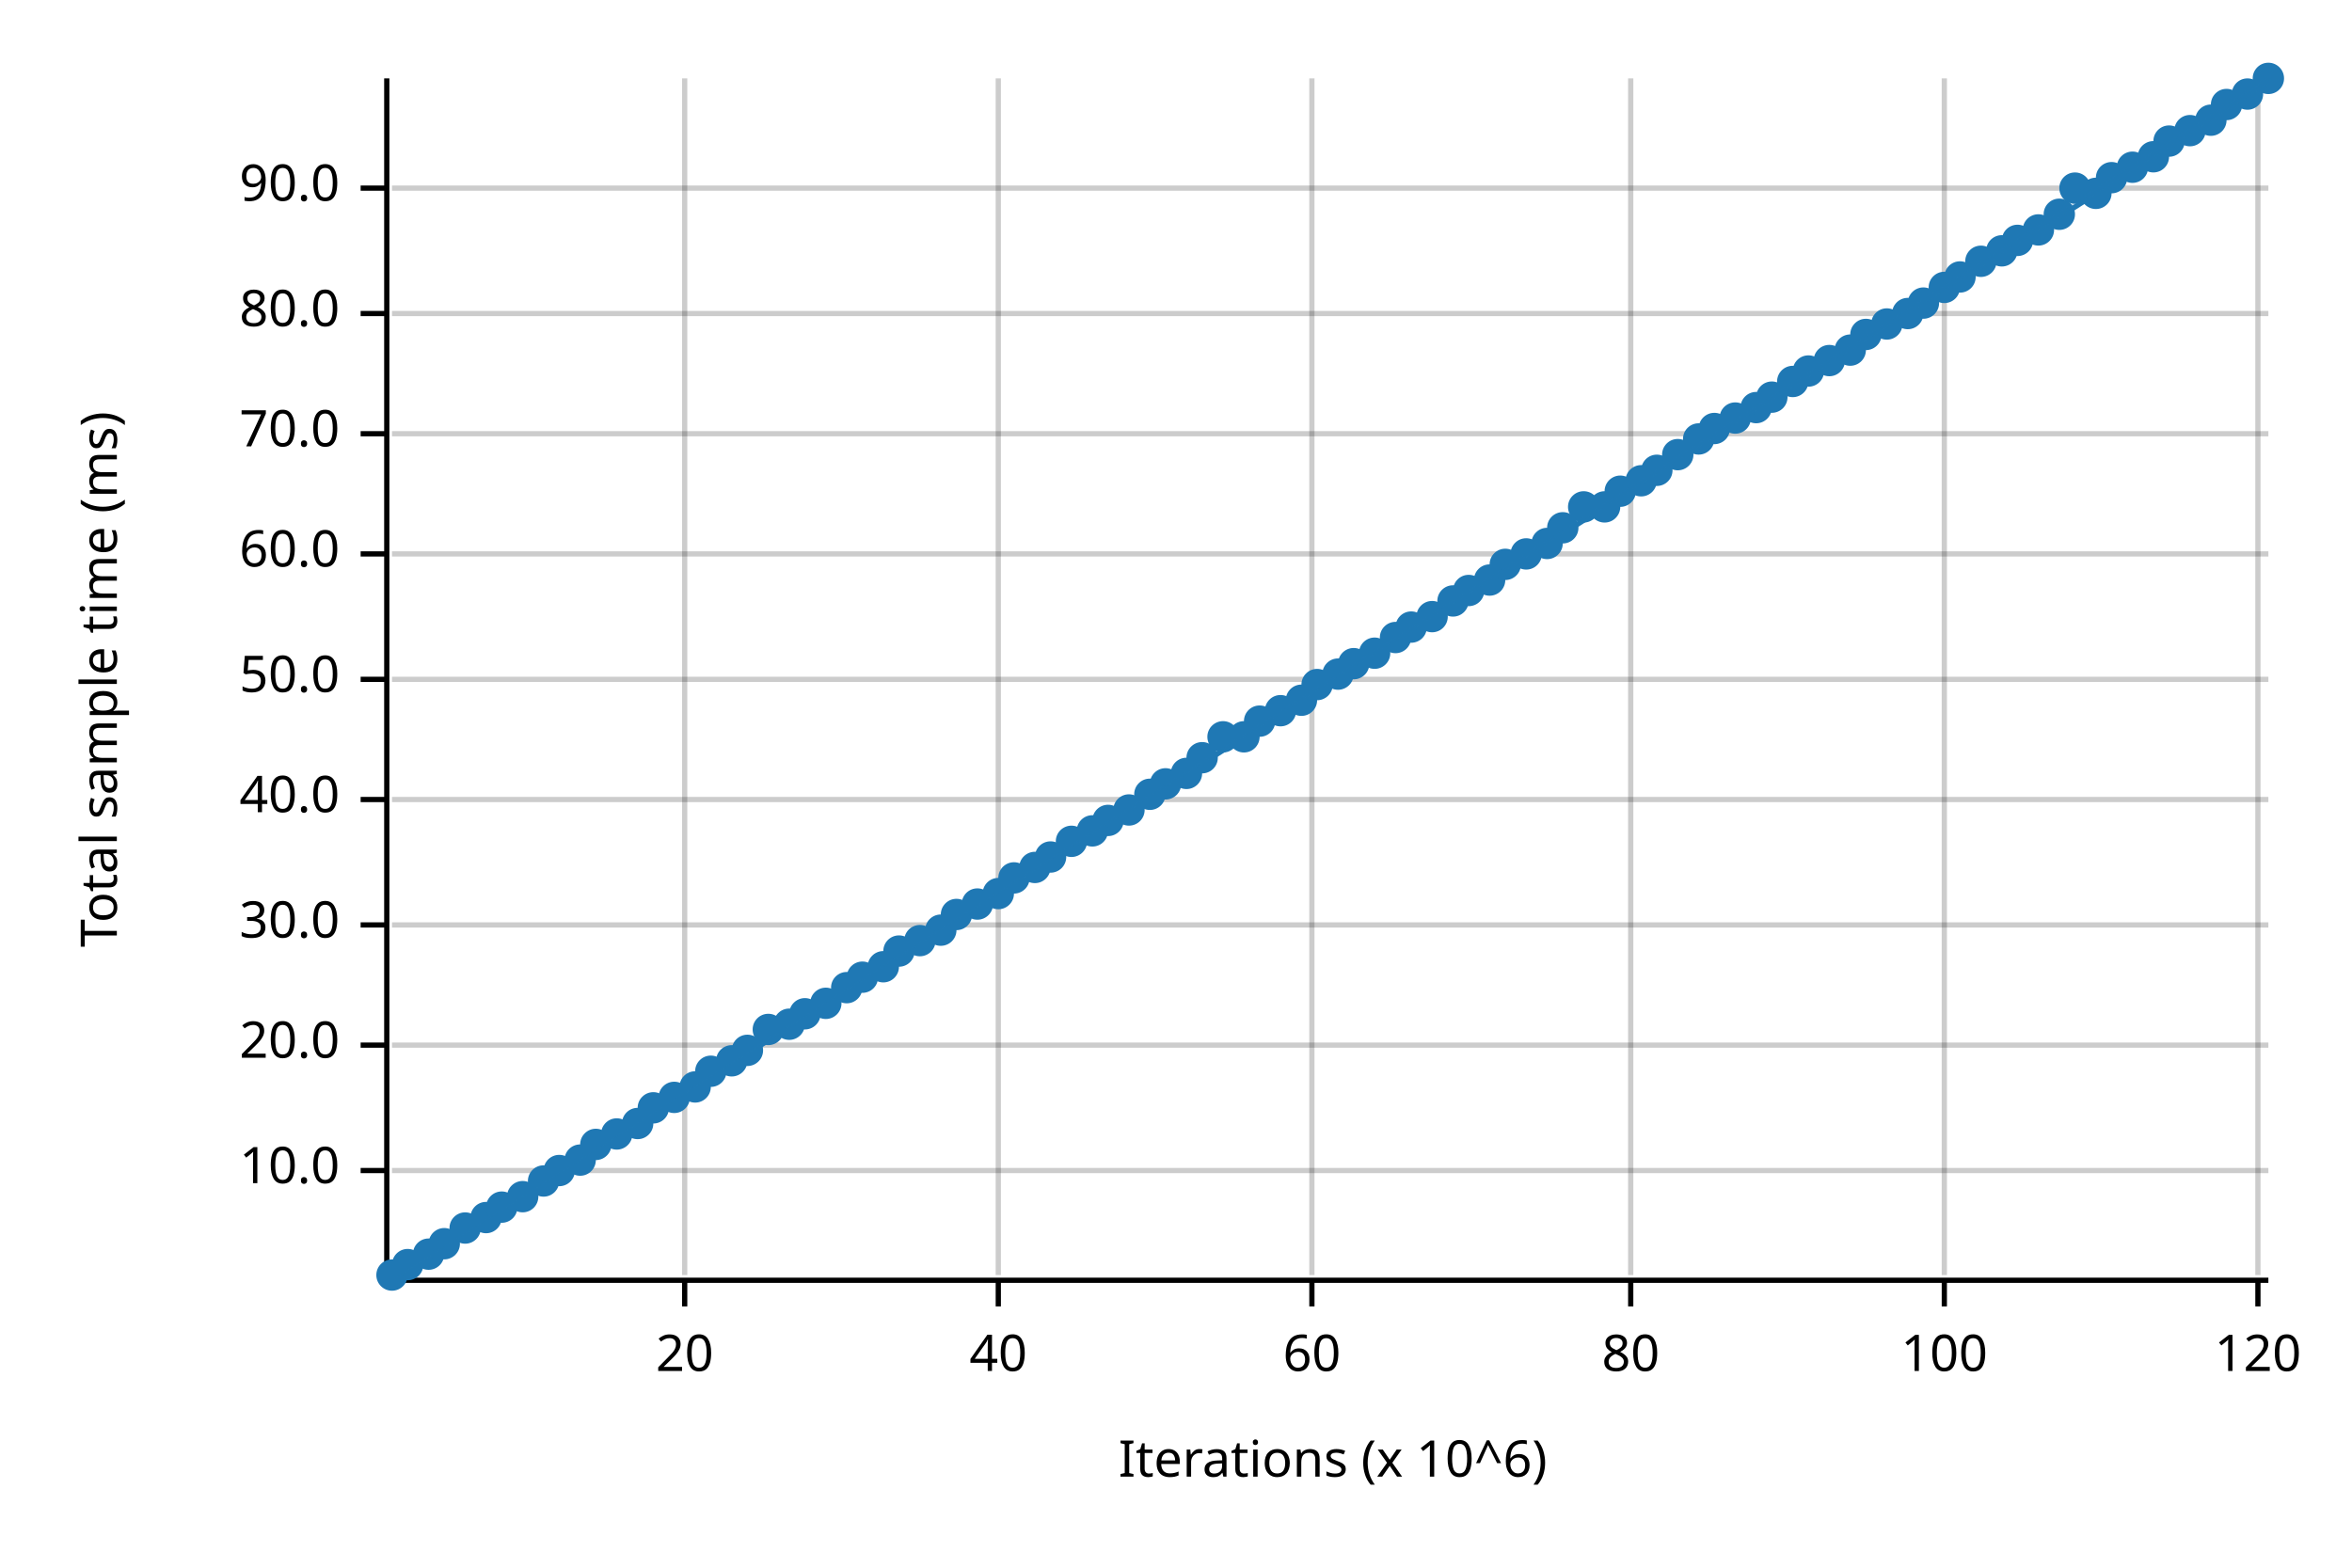
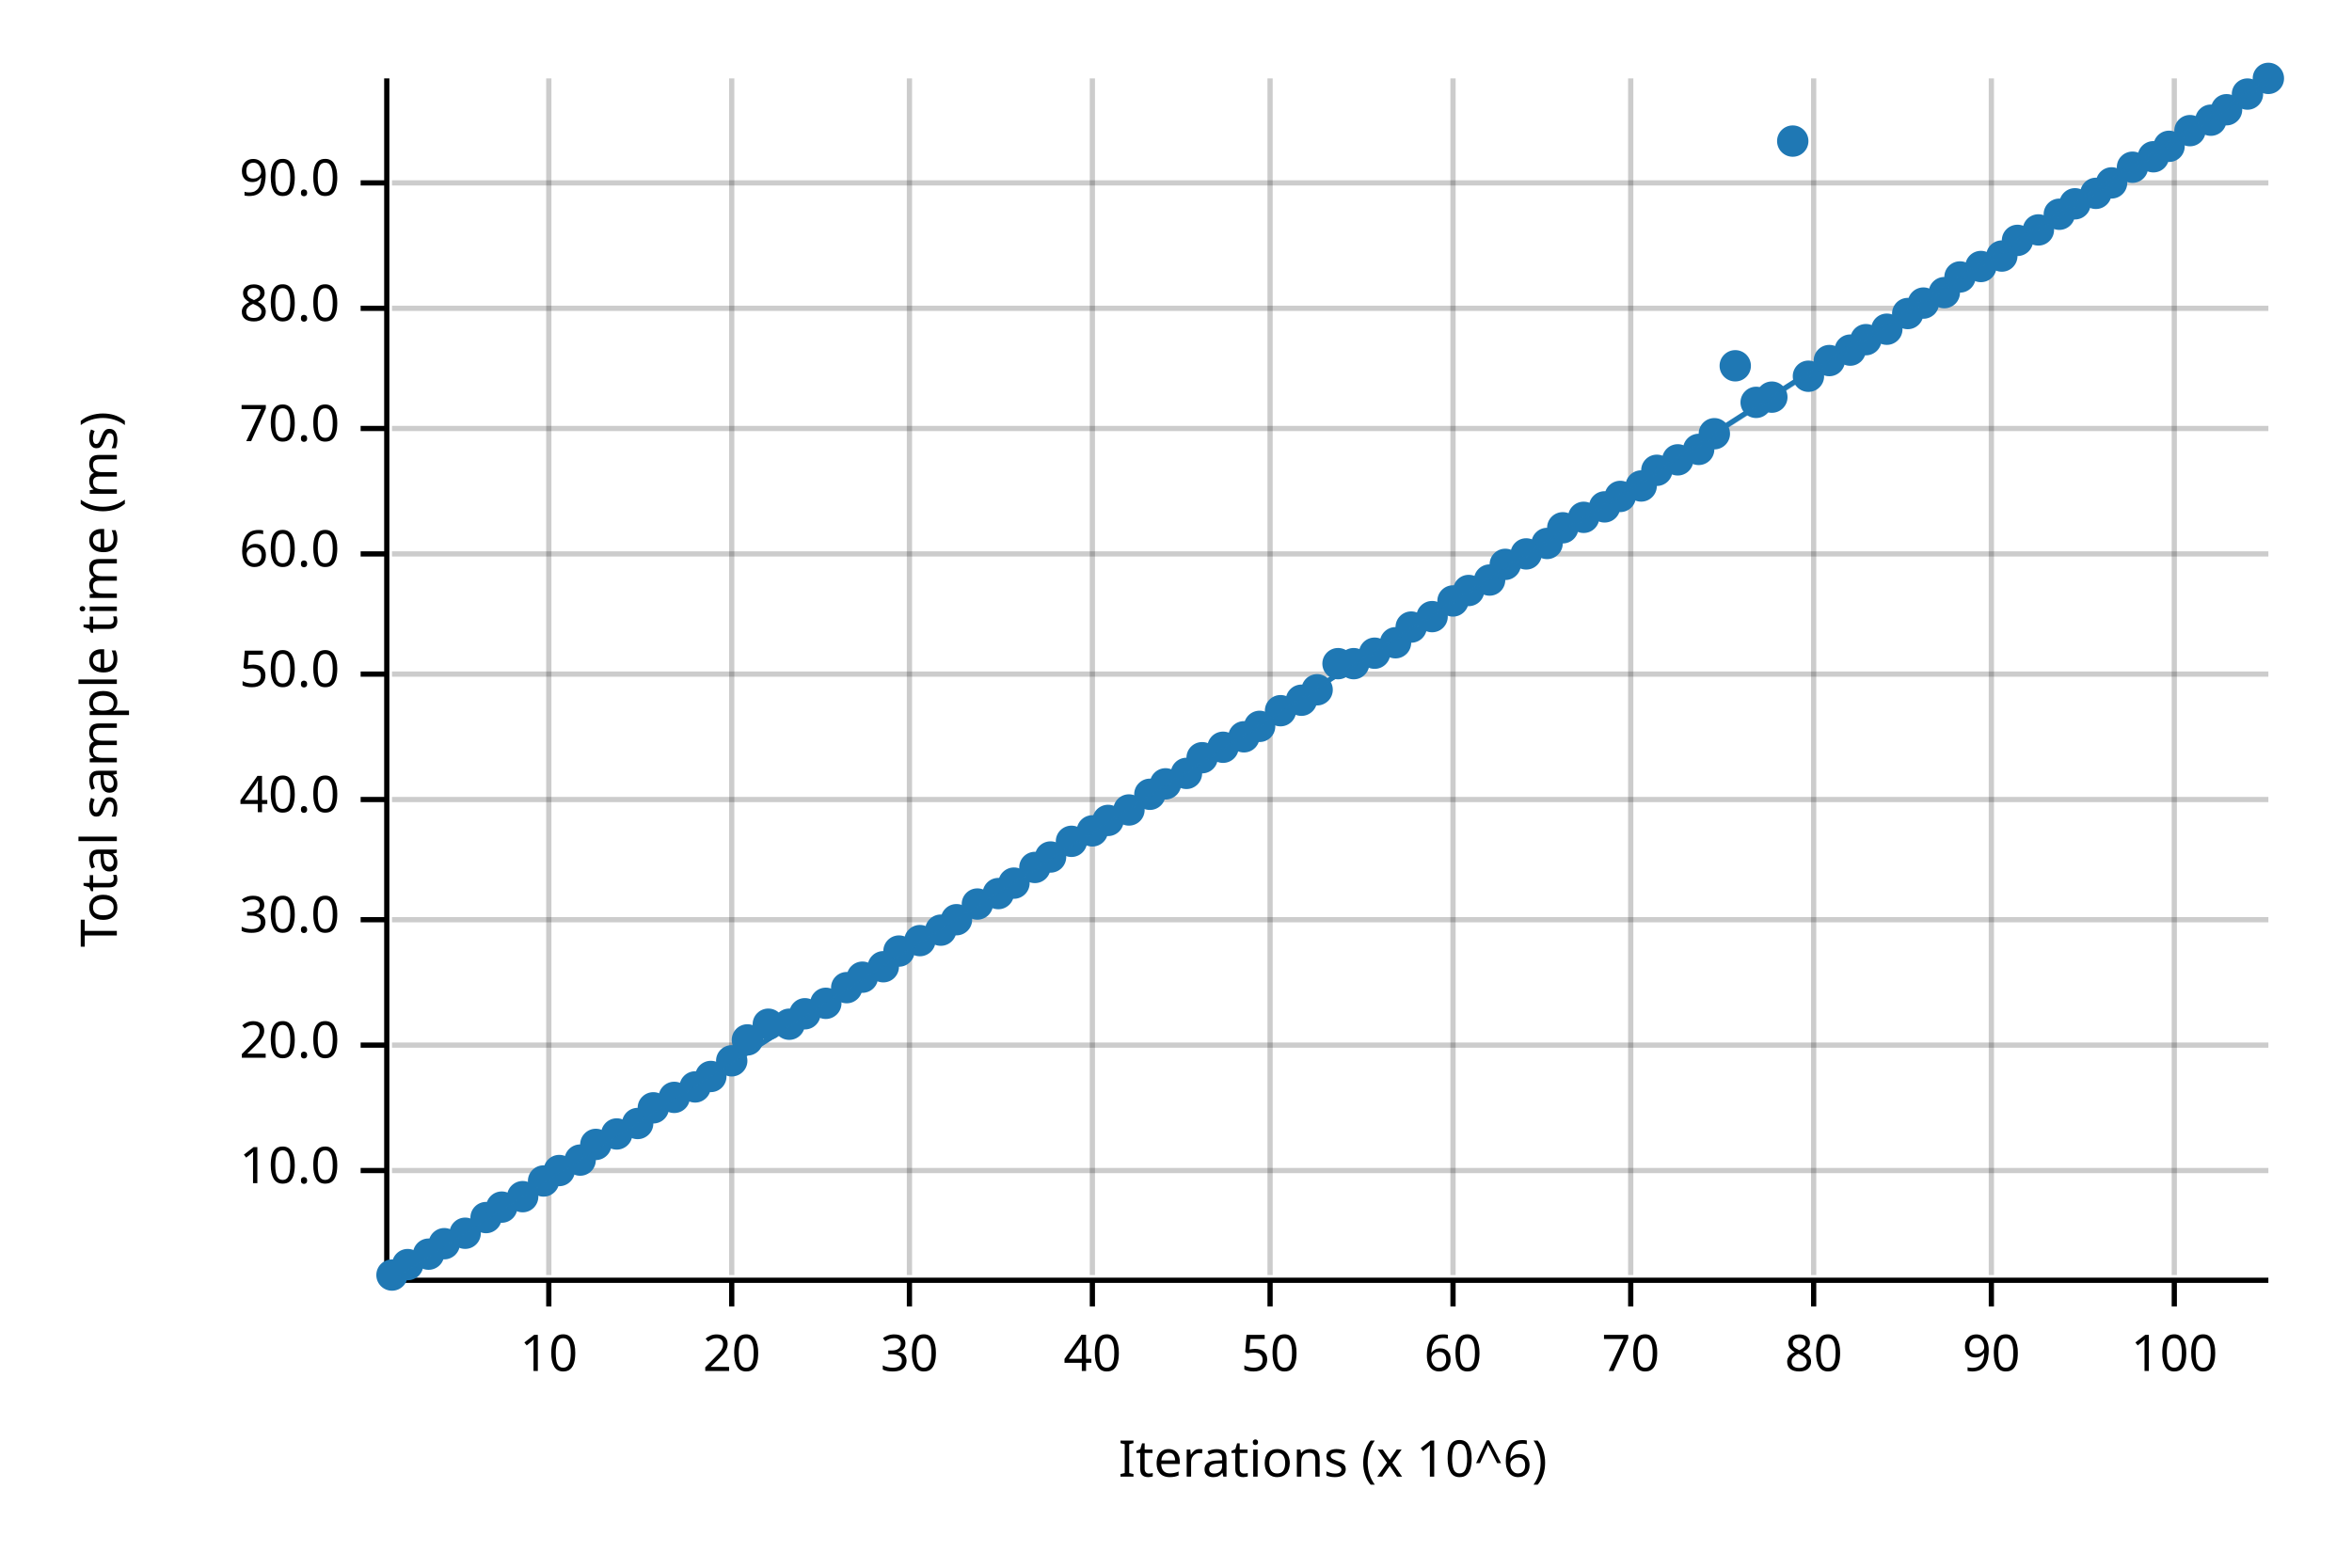
<svg xmlns="http://www.w3.org/2000/svg" width="450" height="300" viewBox="0 0 450 300">
  <text x="15" y="130" dy="0.76em" text-anchor="middle" font-family="sans-serif" font-size="9.677" opacity="1" fill="#000000" transform="rotate(270, 15, 130)">
Total sample time (ms)
</text>
  <text x="255" y="285" dy="-0.5ex" text-anchor="middle" font-family="sans-serif" font-size="9.677" opacity="1" fill="#000000">
Iterations (x 10^6)
</text>
-   <line opacity="0.2" stroke="#000000" stroke-width="1" x1="131" y1="244" x2="131" y2="15" />
-   <line opacity="0.2" stroke="#000000" stroke-width="1" x1="191" y1="244" x2="191" y2="15" />
-   <line opacity="0.2" stroke="#000000" stroke-width="1" x1="251" y1="244" x2="251" y2="15" />
+   <line opacity="0.2" stroke="#000000" stroke-width="1" x1="105" y1="244" x2="105" y2="15" />
+   <line opacity="0.2" stroke="#000000" stroke-width="1" x1="140" y1="244" x2="140" y2="15" />
+   <line opacity="0.2" stroke="#000000" stroke-width="1" x1="174" y1="244" x2="174" y2="15" />
+   <line opacity="0.2" stroke="#000000" stroke-width="1" x1="209" y1="244" x2="209" y2="15" />
+   <line opacity="0.2" stroke="#000000" stroke-width="1" x1="243" y1="244" x2="243" y2="15" />
+   <line opacity="0.2" stroke="#000000" stroke-width="1" x1="278" y1="244" x2="278" y2="15" />
  <line opacity="0.2" stroke="#000000" stroke-width="1" x1="312" y1="244" x2="312" y2="15" />
-   <line opacity="0.2" stroke="#000000" stroke-width="1" x1="372" y1="244" x2="372" y2="15" />
-   <line opacity="0.2" stroke="#000000" stroke-width="1" x1="432" y1="244" x2="432" y2="15" />
+   <line opacity="0.2" stroke="#000000" stroke-width="1" x1="347" y1="244" x2="347" y2="15" />
+   <line opacity="0.2" stroke="#000000" stroke-width="1" x1="381" y1="244" x2="381" y2="15" />
+   <line opacity="0.2" stroke="#000000" stroke-width="1" x1="416" y1="244" x2="416" y2="15" />
  <line opacity="0.2" stroke="#000000" stroke-width="1" x1="75" y1="224" x2="434" y2="224" />
  <line opacity="0.2" stroke="#000000" stroke-width="1" x1="75" y1="200" x2="434" y2="200" />
-   <line opacity="0.2" stroke="#000000" stroke-width="1" x1="75" y1="177" x2="434" y2="177" />
+   <line opacity="0.2" stroke="#000000" stroke-width="1" x1="75" y1="176" x2="434" y2="176" />
  <line opacity="0.2" stroke="#000000" stroke-width="1" x1="75" y1="153" x2="434" y2="153" />
-   <line opacity="0.2" stroke="#000000" stroke-width="1" x1="75" y1="130" x2="434" y2="130" />
+   <line opacity="0.2" stroke="#000000" stroke-width="1" x1="75" y1="129" x2="434" y2="129" />
  <line opacity="0.2" stroke="#000000" stroke-width="1" x1="75" y1="106" x2="434" y2="106" />
-   <line opacity="0.2" stroke="#000000" stroke-width="1" x1="75" y1="83" x2="434" y2="83" />
-   <line opacity="0.2" stroke="#000000" stroke-width="1" x1="75" y1="60" x2="434" y2="60" />
-   <line opacity="0.2" stroke="#000000" stroke-width="1" x1="75" y1="36" x2="434" y2="36" />
+   <line opacity="0.2" stroke="#000000" stroke-width="1" x1="75" y1="82" x2="434" y2="82" />
+   <line opacity="0.2" stroke="#000000" stroke-width="1" x1="75" y1="59" x2="434" y2="59" />
+   <line opacity="0.2" stroke="#000000" stroke-width="1" x1="75" y1="35" x2="434" y2="35" />
  <polyline fill="none" opacity="1" stroke="#000000" stroke-width="1" points="74,15 74,244 " />
  <text x="65" y="224" dy="0.5ex" text-anchor="end" font-family="sans-serif" font-size="9.677" opacity="1" fill="#000000">
10.0
</text>
  <polyline fill="none" opacity="1" stroke="#000000" stroke-width="1" points="69,224 74,224 " />
  <text x="65" y="200" dy="0.5ex" text-anchor="end" font-family="sans-serif" font-size="9.677" opacity="1" fill="#000000">
20.0
</text>
  <polyline fill="none" opacity="1" stroke="#000000" stroke-width="1" points="69,200 74,200 " />
-   <text x="65" y="177" dy="0.5ex" text-anchor="end" font-family="sans-serif" font-size="9.677" opacity="1" fill="#000000">
+   <text x="65" y="176" dy="0.5ex" text-anchor="end" font-family="sans-serif" font-size="9.677" opacity="1" fill="#000000">
30.0
</text>
-   <polyline fill="none" opacity="1" stroke="#000000" stroke-width="1" points="69,177 74,177 " />
+   <polyline fill="none" opacity="1" stroke="#000000" stroke-width="1" points="69,176 74,176 " />
  <text x="65" y="153" dy="0.5ex" text-anchor="end" font-family="sans-serif" font-size="9.677" opacity="1" fill="#000000">
40.0
</text>
  <polyline fill="none" opacity="1" stroke="#000000" stroke-width="1" points="69,153 74,153 " />
-   <text x="65" y="130" dy="0.5ex" text-anchor="end" font-family="sans-serif" font-size="9.677" opacity="1" fill="#000000">
+   <text x="65" y="129" dy="0.5ex" text-anchor="end" font-family="sans-serif" font-size="9.677" opacity="1" fill="#000000">
50.0
</text>
-   <polyline fill="none" opacity="1" stroke="#000000" stroke-width="1" points="69,130 74,130 " />
+   <polyline fill="none" opacity="1" stroke="#000000" stroke-width="1" points="69,129 74,129 " />
  <text x="65" y="106" dy="0.5ex" text-anchor="end" font-family="sans-serif" font-size="9.677" opacity="1" fill="#000000">
60.0
</text>
  <polyline fill="none" opacity="1" stroke="#000000" stroke-width="1" points="69,106 74,106 " />
-   <text x="65" y="83" dy="0.5ex" text-anchor="end" font-family="sans-serif" font-size="9.677" opacity="1" fill="#000000">
+   <text x="65" y="82" dy="0.5ex" text-anchor="end" font-family="sans-serif" font-size="9.677" opacity="1" fill="#000000">
70.0
</text>
-   <polyline fill="none" opacity="1" stroke="#000000" stroke-width="1" points="69,83 74,83 " />
-   <text x="65" y="60" dy="0.5ex" text-anchor="end" font-family="sans-serif" font-size="9.677" opacity="1" fill="#000000">
+   <polyline fill="none" opacity="1" stroke="#000000" stroke-width="1" points="69,82 74,82 " />
+   <text x="65" y="59" dy="0.5ex" text-anchor="end" font-family="sans-serif" font-size="9.677" opacity="1" fill="#000000">
80.0
</text>
-   <polyline fill="none" opacity="1" stroke="#000000" stroke-width="1" points="69,60 74,60 " />
-   <text x="65" y="36" dy="0.5ex" text-anchor="end" font-family="sans-serif" font-size="9.677" opacity="1" fill="#000000">
+   <polyline fill="none" opacity="1" stroke="#000000" stroke-width="1" points="69,59 74,59 " />
+   <text x="65" y="35" dy="0.5ex" text-anchor="end" font-family="sans-serif" font-size="9.677" opacity="1" fill="#000000">
90.0
</text>
-   <polyline fill="none" opacity="1" stroke="#000000" stroke-width="1" points="69,36 74,36 " />
+   <polyline fill="none" opacity="1" stroke="#000000" stroke-width="1" points="69,35 74,35 " />
  <polyline fill="none" opacity="1" stroke="#000000" stroke-width="1" points="75,245 434,245 " />
-   <text x="131" y="255" dy="0.76em" text-anchor="middle" font-family="sans-serif" font-size="9.677" opacity="1" fill="#000000">
+   <text x="105" y="255" dy="0.76em" text-anchor="middle" font-family="sans-serif" font-size="9.677" opacity="1" fill="#000000">
+ 10
+ </text>
+   <polyline fill="none" opacity="1" stroke="#000000" stroke-width="1" points="105,245 105,250 " />
+   <text x="140" y="255" dy="0.76em" text-anchor="middle" font-family="sans-serif" font-size="9.677" opacity="1" fill="#000000">
20
</text>
-   <polyline fill="none" opacity="1" stroke="#000000" stroke-width="1" points="131,245 131,250 " />
-   <text x="191" y="255" dy="0.76em" text-anchor="middle" font-family="sans-serif" font-size="9.677" opacity="1" fill="#000000">
+   <polyline fill="none" opacity="1" stroke="#000000" stroke-width="1" points="140,245 140,250 " />
+   <text x="174" y="255" dy="0.76em" text-anchor="middle" font-family="sans-serif" font-size="9.677" opacity="1" fill="#000000">
+ 30
+ </text>
+   <polyline fill="none" opacity="1" stroke="#000000" stroke-width="1" points="174,245 174,250 " />
+   <text x="209" y="255" dy="0.76em" text-anchor="middle" font-family="sans-serif" font-size="9.677" opacity="1" fill="#000000">
40
</text>
-   <polyline fill="none" opacity="1" stroke="#000000" stroke-width="1" points="191,245 191,250 " />
-   <text x="251" y="255" dy="0.76em" text-anchor="middle" font-family="sans-serif" font-size="9.677" opacity="1" fill="#000000">
+   <polyline fill="none" opacity="1" stroke="#000000" stroke-width="1" points="209,245 209,250 " />
+   <text x="243" y="255" dy="0.76em" text-anchor="middle" font-family="sans-serif" font-size="9.677" opacity="1" fill="#000000">
+ 50
+ </text>
+   <polyline fill="none" opacity="1" stroke="#000000" stroke-width="1" points="243,245 243,250 " />
+   <text x="278" y="255" dy="0.76em" text-anchor="middle" font-family="sans-serif" font-size="9.677" opacity="1" fill="#000000">
60
</text>
-   <polyline fill="none" opacity="1" stroke="#000000" stroke-width="1" points="251,245 251,250 " />
+   <polyline fill="none" opacity="1" stroke="#000000" stroke-width="1" points="278,245 278,250 " />
  <text x="312" y="255" dy="0.76em" text-anchor="middle" font-family="sans-serif" font-size="9.677" opacity="1" fill="#000000">
+ 70
+ </text>
+   <polyline fill="none" opacity="1" stroke="#000000" stroke-width="1" points="312,245 312,250 " />
+   <text x="347" y="255" dy="0.76em" text-anchor="middle" font-family="sans-serif" font-size="9.677" opacity="1" fill="#000000">
80
</text>
-   <polyline fill="none" opacity="1" stroke="#000000" stroke-width="1" points="312,245 312,250 " />
-   <text x="372" y="255" dy="0.76em" text-anchor="middle" font-family="sans-serif" font-size="9.677" opacity="1" fill="#000000">
+   <polyline fill="none" opacity="1" stroke="#000000" stroke-width="1" points="347,245 347,250 " />
+   <text x="381" y="255" dy="0.76em" text-anchor="middle" font-family="sans-serif" font-size="9.677" opacity="1" fill="#000000">
+ 90
+ </text>
+   <polyline fill="none" opacity="1" stroke="#000000" stroke-width="1" points="381,245 381,250 " />
+   <text x="416" y="255" dy="0.76em" text-anchor="middle" font-family="sans-serif" font-size="9.677" opacity="1" fill="#000000">
100
</text>
-   <polyline fill="none" opacity="1" stroke="#000000" stroke-width="1" points="372,245 372,250 " />
-   <text x="432" y="255" dy="0.76em" text-anchor="middle" font-family="sans-serif" font-size="9.677" opacity="1" fill="#000000">
- 120
- </text>
-   <polyline fill="none" opacity="1" stroke="#000000" stroke-width="1" points="432,245 432,250 " />
+   <polyline fill="none" opacity="1" stroke="#000000" stroke-width="1" points="416,245 416,250 " />
  <circle cx="75" cy="244" r="3" opacity="1" fill="#1F78B4" stroke="none" stroke-width="1" />
  <circle cx="78" cy="242" r="3" opacity="1" fill="#1F78B4" stroke="none" stroke-width="1" />
  <circle cx="82" cy="240" r="3" opacity="1" fill="#1F78B4" stroke="none" stroke-width="1" />
  <circle cx="85" cy="238" r="3" opacity="1" fill="#1F78B4" stroke="none" stroke-width="1" />
-   <circle cx="89" cy="235" r="3" opacity="1" fill="#1F78B4" stroke="none" stroke-width="1" />
+   <circle cx="89" cy="236" r="3" opacity="1" fill="#1F78B4" stroke="none" stroke-width="1" />
  <circle cx="93" cy="233" r="3" opacity="1" fill="#1F78B4" stroke="none" stroke-width="1" />
  <circle cx="96" cy="231" r="3" opacity="1" fill="#1F78B4" stroke="none" stroke-width="1" />
  <circle cx="100" cy="229" r="3" opacity="1" fill="#1F78B4" stroke="none" stroke-width="1" />
  <circle cx="104" cy="226" r="3" opacity="1" fill="#1F78B4" stroke="none" stroke-width="1" />
  <circle cx="107" cy="224" r="3" opacity="1" fill="#1F78B4" stroke="none" stroke-width="1" />
  <circle cx="111" cy="222" r="3" opacity="1" fill="#1F78B4" stroke="none" stroke-width="1" />
  <circle cx="114" cy="219" r="3" opacity="1" fill="#1F78B4" stroke="none" stroke-width="1" />
  <circle cx="118" cy="217" r="3" opacity="1" fill="#1F78B4" stroke="none" stroke-width="1" />
  <circle cx="122" cy="215" r="3" opacity="1" fill="#1F78B4" stroke="none" stroke-width="1" />
  <circle cx="125" cy="212" r="3" opacity="1" fill="#1F78B4" stroke="none" stroke-width="1" />
  <circle cx="129" cy="210" r="3" opacity="1" fill="#1F78B4" stroke="none" stroke-width="1" />
  <circle cx="133" cy="208" r="3" opacity="1" fill="#1F78B4" stroke="none" stroke-width="1" />
-   <circle cx="136" cy="205" r="3" opacity="1" fill="#1F78B4" stroke="none" stroke-width="1" />
+   <circle cx="136" cy="206" r="3" opacity="1" fill="#1F78B4" stroke="none" stroke-width="1" />
  <circle cx="140" cy="203" r="3" opacity="1" fill="#1F78B4" stroke="none" stroke-width="1" />
-   <circle cx="143" cy="201" r="3" opacity="1" fill="#1F78B4" stroke="none" stroke-width="1" />
-   <circle cx="147" cy="197" r="3" opacity="1" fill="#1F78B4" stroke="none" stroke-width="1" />
+   <circle cx="143" cy="199" r="3" opacity="1" fill="#1F78B4" stroke="none" stroke-width="1" />
+   <circle cx="147" cy="196" r="3" opacity="1" fill="#1F78B4" stroke="none" stroke-width="1" />
  <circle cx="151" cy="196" r="3" opacity="1" fill="#1F78B4" stroke="none" stroke-width="1" />
  <circle cx="154" cy="194" r="3" opacity="1" fill="#1F78B4" stroke="none" stroke-width="1" />
  <circle cx="158" cy="192" r="3" opacity="1" fill="#1F78B4" stroke="none" stroke-width="1" />
  <circle cx="162" cy="189" r="3" opacity="1" fill="#1F78B4" stroke="none" stroke-width="1" />
  <circle cx="165" cy="187" r="3" opacity="1" fill="#1F78B4" stroke="none" stroke-width="1" />
  <circle cx="169" cy="185" r="3" opacity="1" fill="#1F78B4" stroke="none" stroke-width="1" />
  <circle cx="172" cy="182" r="3" opacity="1" fill="#1F78B4" stroke="none" stroke-width="1" />
  <circle cx="176" cy="180" r="3" opacity="1" fill="#1F78B4" stroke="none" stroke-width="1" />
  <circle cx="180" cy="178" r="3" opacity="1" fill="#1F78B4" stroke="none" stroke-width="1" />
-   <circle cx="183" cy="175" r="3" opacity="1" fill="#1F78B4" stroke="none" stroke-width="1" />
+   <circle cx="183" cy="176" r="3" opacity="1" fill="#1F78B4" stroke="none" stroke-width="1" />
  <circle cx="187" cy="173" r="3" opacity="1" fill="#1F78B4" stroke="none" stroke-width="1" />
  <circle cx="191" cy="171" r="3" opacity="1" fill="#1F78B4" stroke="none" stroke-width="1" />
-   <circle cx="194" cy="168" r="3" opacity="1" fill="#1F78B4" stroke="none" stroke-width="1" />
+   <circle cx="194" cy="169" r="3" opacity="1" fill="#1F78B4" stroke="none" stroke-width="1" />
  <circle cx="198" cy="166" r="3" opacity="1" fill="#1F78B4" stroke="none" stroke-width="1" />
  <circle cx="201" cy="164" r="3" opacity="1" fill="#1F78B4" stroke="none" stroke-width="1" />
  <circle cx="205" cy="161" r="3" opacity="1" fill="#1F78B4" stroke="none" stroke-width="1" />
  <circle cx="209" cy="159" r="3" opacity="1" fill="#1F78B4" stroke="none" stroke-width="1" />
  <circle cx="212" cy="157" r="3" opacity="1" fill="#1F78B4" stroke="none" stroke-width="1" />
  <circle cx="216" cy="155" r="3" opacity="1" fill="#1F78B4" stroke="none" stroke-width="1" />
  <circle cx="220" cy="152" r="3" opacity="1" fill="#1F78B4" stroke="none" stroke-width="1" />
  <circle cx="223" cy="150" r="3" opacity="1" fill="#1F78B4" stroke="none" stroke-width="1" />
  <circle cx="227" cy="148" r="3" opacity="1" fill="#1F78B4" stroke="none" stroke-width="1" />
  <circle cx="230" cy="145" r="3" opacity="1" fill="#1F78B4" stroke="none" stroke-width="1" />
-   <circle cx="234" cy="141" r="3" opacity="1" fill="#1F78B4" stroke="none" stroke-width="1" />
+   <circle cx="234" cy="143" r="3" opacity="1" fill="#1F78B4" stroke="none" stroke-width="1" />
  <circle cx="238" cy="141" r="3" opacity="1" fill="#1F78B4" stroke="none" stroke-width="1" />
-   <circle cx="241" cy="138" r="3" opacity="1" fill="#1F78B4" stroke="none" stroke-width="1" />
+   <circle cx="241" cy="139" r="3" opacity="1" fill="#1F78B4" stroke="none" stroke-width="1" />
  <circle cx="245" cy="136" r="3" opacity="1" fill="#1F78B4" stroke="none" stroke-width="1" />
  <circle cx="249" cy="134" r="3" opacity="1" fill="#1F78B4" stroke="none" stroke-width="1" />
-   <circle cx="252" cy="131" r="3" opacity="1" fill="#1F78B4" stroke="none" stroke-width="1" />
-   <circle cx="256" cy="129" r="3" opacity="1" fill="#1F78B4" stroke="none" stroke-width="1" />
+   <circle cx="252" cy="132" r="3" opacity="1" fill="#1F78B4" stroke="none" stroke-width="1" />
+   <circle cx="256" cy="127" r="3" opacity="1" fill="#1F78B4" stroke="none" stroke-width="1" />
  <circle cx="259" cy="127" r="3" opacity="1" fill="#1F78B4" stroke="none" stroke-width="1" />
  <circle cx="263" cy="125" r="3" opacity="1" fill="#1F78B4" stroke="none" stroke-width="1" />
-   <circle cx="267" cy="122" r="3" opacity="1" fill="#1F78B4" stroke="none" stroke-width="1" />
+   <circle cx="267" cy="123" r="3" opacity="1" fill="#1F78B4" stroke="none" stroke-width="1" />
  <circle cx="270" cy="120" r="3" opacity="1" fill="#1F78B4" stroke="none" stroke-width="1" />
  <circle cx="274" cy="118" r="3" opacity="1" fill="#1F78B4" stroke="none" stroke-width="1" />
  <circle cx="278" cy="115" r="3" opacity="1" fill="#1F78B4" stroke="none" stroke-width="1" />
  <circle cx="281" cy="113" r="3" opacity="1" fill="#1F78B4" stroke="none" stroke-width="1" />
  <circle cx="285" cy="111" r="3" opacity="1" fill="#1F78B4" stroke="none" stroke-width="1" />
  <circle cx="288" cy="108" r="3" opacity="1" fill="#1F78B4" stroke="none" stroke-width="1" />
  <circle cx="292" cy="106" r="3" opacity="1" fill="#1F78B4" stroke="none" stroke-width="1" />
  <circle cx="296" cy="104" r="3" opacity="1" fill="#1F78B4" stroke="none" stroke-width="1" />
  <circle cx="299" cy="101" r="3" opacity="1" fill="#1F78B4" stroke="none" stroke-width="1" />
-   <circle cx="303" cy="97" r="3" opacity="1" fill="#1F78B4" stroke="none" stroke-width="1" />
+   <circle cx="303" cy="99" r="3" opacity="1" fill="#1F78B4" stroke="none" stroke-width="1" />
  <circle cx="307" cy="97" r="3" opacity="1" fill="#1F78B4" stroke="none" stroke-width="1" />
-   <circle cx="310" cy="94" r="3" opacity="1" fill="#1F78B4" stroke="none" stroke-width="1" />
-   <circle cx="314" cy="92" r="3" opacity="1" fill="#1F78B4" stroke="none" stroke-width="1" />
+   <circle cx="310" cy="95" r="3" opacity="1" fill="#1F78B4" stroke="none" stroke-width="1" />
+   <circle cx="314" cy="93" r="3" opacity="1" fill="#1F78B4" stroke="none" stroke-width="1" />
  <circle cx="317" cy="90" r="3" opacity="1" fill="#1F78B4" stroke="none" stroke-width="1" />
-   <circle cx="321" cy="87" r="3" opacity="1" fill="#1F78B4" stroke="none" stroke-width="1" />
-   <circle cx="325" cy="84" r="3" opacity="1" fill="#1F78B4" stroke="none" stroke-width="1" />
-   <circle cx="328" cy="82" r="3" opacity="1" fill="#1F78B4" stroke="none" stroke-width="1" />
-   <circle cx="332" cy="80" r="3" opacity="1" fill="#1F78B4" stroke="none" stroke-width="1" />
-   <circle cx="336" cy="78" r="3" opacity="1" fill="#1F78B4" stroke="none" stroke-width="1" />
+   <circle cx="321" cy="88" r="3" opacity="1" fill="#1F78B4" stroke="none" stroke-width="1" />
+   <circle cx="325" cy="86" r="3" opacity="1" fill="#1F78B4" stroke="none" stroke-width="1" />
+   <circle cx="328" cy="83" r="3" opacity="1" fill="#1F78B4" stroke="none" stroke-width="1" />
+   <circle cx="332" cy="70" r="3" opacity="1" fill="#1F78B4" stroke="none" stroke-width="1" />
+   <circle cx="336" cy="77" r="3" opacity="1" fill="#1F78B4" stroke="none" stroke-width="1" />
  <circle cx="339" cy="76" r="3" opacity="1" fill="#1F78B4" stroke="none" stroke-width="1" />
-   <circle cx="343" cy="73" r="3" opacity="1" fill="#1F78B4" stroke="none" stroke-width="1" />
-   <circle cx="346" cy="71" r="3" opacity="1" fill="#1F78B4" stroke="none" stroke-width="1" />
+   <circle cx="343" cy="27" r="3" opacity="1" fill="#1F78B4" stroke="none" stroke-width="1" />
+   <circle cx="346" cy="72" r="3" opacity="1" fill="#1F78B4" stroke="none" stroke-width="1" />
  <circle cx="350" cy="69" r="3" opacity="1" fill="#1F78B4" stroke="none" stroke-width="1" />
  <circle cx="354" cy="67" r="3" opacity="1" fill="#1F78B4" stroke="none" stroke-width="1" />
-   <circle cx="357" cy="64" r="3" opacity="1" fill="#1F78B4" stroke="none" stroke-width="1" />
-   <circle cx="361" cy="62" r="3" opacity="1" fill="#1F78B4" stroke="none" stroke-width="1" />
+   <circle cx="357" cy="65" r="3" opacity="1" fill="#1F78B4" stroke="none" stroke-width="1" />
+   <circle cx="361" cy="63" r="3" opacity="1" fill="#1F78B4" stroke="none" stroke-width="1" />
  <circle cx="365" cy="60" r="3" opacity="1" fill="#1F78B4" stroke="none" stroke-width="1" />
  <circle cx="368" cy="58" r="3" opacity="1" fill="#1F78B4" stroke="none" stroke-width="1" />
-   <circle cx="372" cy="55" r="3" opacity="1" fill="#1F78B4" stroke="none" stroke-width="1" />
+   <circle cx="372" cy="56" r="3" opacity="1" fill="#1F78B4" stroke="none" stroke-width="1" />
  <circle cx="375" cy="53" r="3" opacity="1" fill="#1F78B4" stroke="none" stroke-width="1" />
-   <circle cx="379" cy="50" r="3" opacity="1" fill="#1F78B4" stroke="none" stroke-width="1" />
-   <circle cx="383" cy="48" r="3" opacity="1" fill="#1F78B4" stroke="none" stroke-width="1" />
+   <circle cx="379" cy="51" r="3" opacity="1" fill="#1F78B4" stroke="none" stroke-width="1" />
+   <circle cx="383" cy="49" r="3" opacity="1" fill="#1F78B4" stroke="none" stroke-width="1" />
  <circle cx="386" cy="46" r="3" opacity="1" fill="#1F78B4" stroke="none" stroke-width="1" />
  <circle cx="390" cy="44" r="3" opacity="1" fill="#1F78B4" stroke="none" stroke-width="1" />
  <circle cx="394" cy="41" r="3" opacity="1" fill="#1F78B4" stroke="none" stroke-width="1" />
-   <circle cx="397" cy="36" r="3" opacity="1" fill="#1F78B4" stroke="none" stroke-width="1" />
+   <circle cx="397" cy="39" r="3" opacity="1" fill="#1F78B4" stroke="none" stroke-width="1" />
  <circle cx="401" cy="37" r="3" opacity="1" fill="#1F78B4" stroke="none" stroke-width="1" />
-   <circle cx="404" cy="34" r="3" opacity="1" fill="#1F78B4" stroke="none" stroke-width="1" />
+   <circle cx="404" cy="35" r="3" opacity="1" fill="#1F78B4" stroke="none" stroke-width="1" />
  <circle cx="408" cy="32" r="3" opacity="1" fill="#1F78B4" stroke="none" stroke-width="1" />
  <circle cx="412" cy="30" r="3" opacity="1" fill="#1F78B4" stroke="none" stroke-width="1" />
-   <circle cx="415" cy="27" r="3" opacity="1" fill="#1F78B4" stroke="none" stroke-width="1" />
+   <circle cx="415" cy="28" r="3" opacity="1" fill="#1F78B4" stroke="none" stroke-width="1" />
  <circle cx="419" cy="25" r="3" opacity="1" fill="#1F78B4" stroke="none" stroke-width="1" />
  <circle cx="423" cy="23" r="3" opacity="1" fill="#1F78B4" stroke="none" stroke-width="1" />
-   <circle cx="426" cy="20" r="3" opacity="1" fill="#1F78B4" stroke="none" stroke-width="1" />
+   <circle cx="426" cy="21" r="3" opacity="1" fill="#1F78B4" stroke="none" stroke-width="1" />
  <circle cx="430" cy="18" r="3" opacity="1" fill="#1F78B4" stroke="none" stroke-width="1" />
  <circle cx="434" cy="15" r="3" opacity="1" fill="#1F78B4" stroke="none" stroke-width="1" />
-   <polyline fill="none" opacity="1" stroke="#1F78B4" stroke-width="1" points="75,245 434,16 " />
+   <polyline fill="none" opacity="1" stroke="#1F78B4" stroke-width="1" points="75,245 434,15 " />
  <polygon opacity="0.25" fill="#1F78B4" points="75,245 434,16 434,15 " />
</svg>
